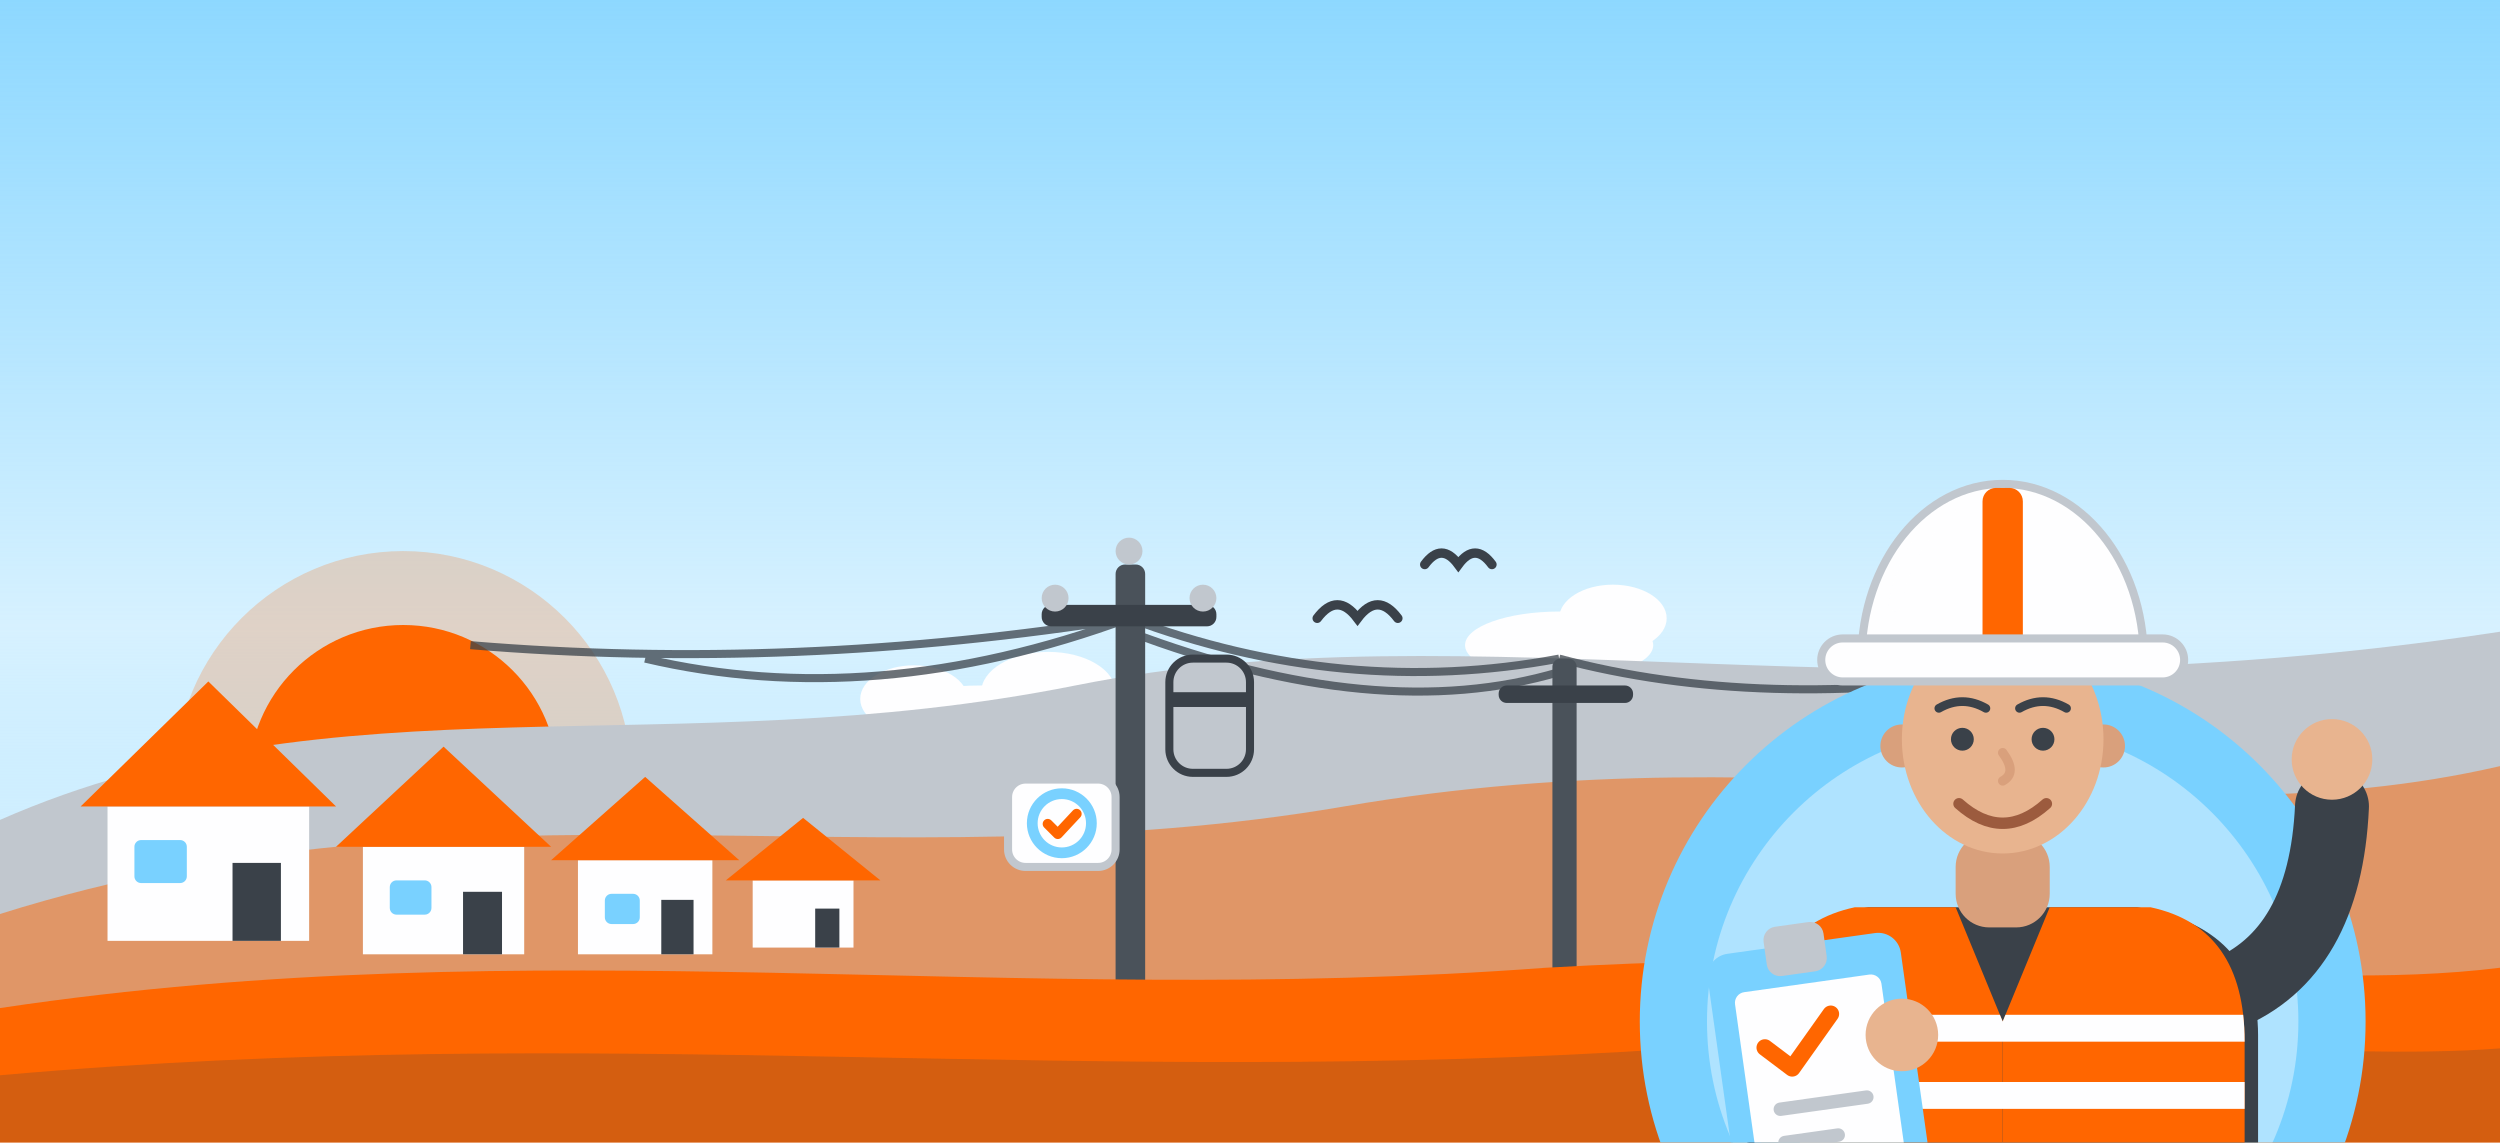
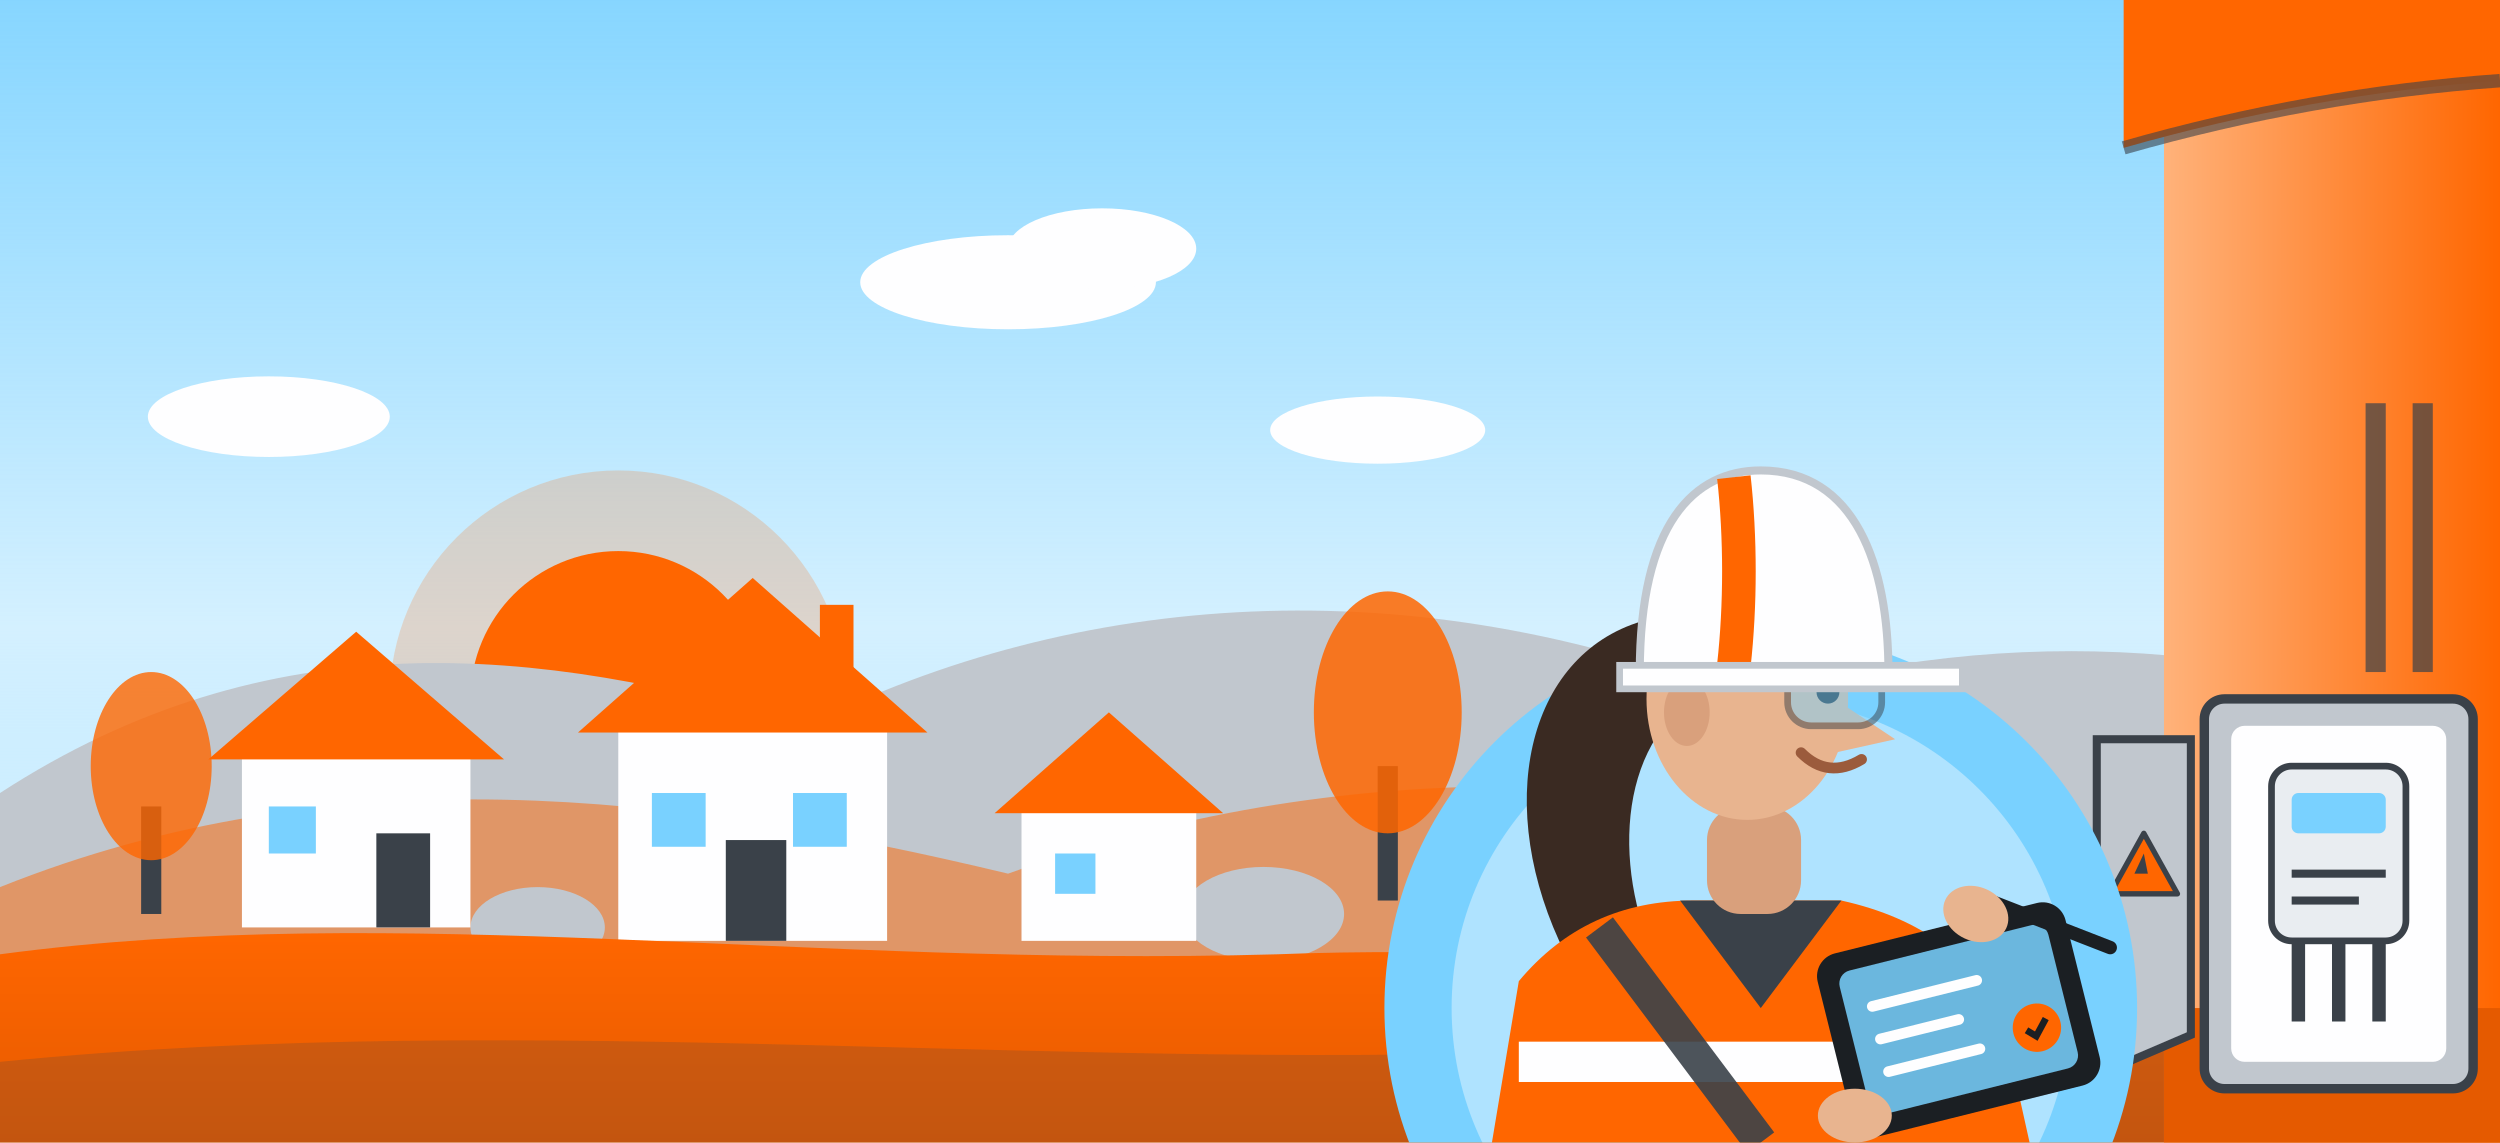
- <svg xmlns="http://www.w3.org/2000/svg" viewBox="0 0 372 170" preserveAspectRatio="xMidYMax slice" class="scene" role="img" aria-label="Supervisor con casco blanco en primer plano, con casas, postes y medidor al fondo">
+ <svg xmlns="http://www.w3.org/2000/svg" viewBox="0 0 372 170" preserveAspectRatio="xMidYMax slice" class="scene" role="img" aria-label="Supervisora con casco blanco y tablet junto a la caja del medidor, con casas y lomas al fondo">
  <defs>
    <linearGradient id="cielo" x1="0" y1="0" x2="0" y2="1">
-       <stop offset="0" stop-color="#79D1FF" stop-opacity=".85" />
-       <stop offset=".55" stop-color="#79D1FF" stop-opacity=".30" />
+       <stop offset="0" stop-color="#79D1FF" stop-opacity=".9" />
+       <stop offset=".55" stop-color="#79D1FF" stop-opacity=".32" />
      <stop offset="1" stop-color="#FEFEFF" />
    </linearGradient>
-     <clipPath id="vestClip">
-       <path d="M296 135 L311 135 L318 152 L318 170 L282 170 L282 155 Q282 138 296 135Z" />
-       <path d="M340 135 L325 135 L318 152 L318 170 L354 170 L354 155 Q354 138 340 135Z" />
-     </clipPath>
+     <linearGradient id="lomaN" x1="0" y1="0" x2="0" y2="1">
+       <stop offset="0" stop-color="#FF6600" />
+       <stop offset="1" stop-color="#E55A00" />
+     </linearGradient>
+     <linearGradient id="pared" x1="0" y1="0" x2="1" y2="0">
+       <stop offset="0" stop-color="#FFB27A" />
+       <stop offset="1" stop-color="#FF6600" />
+     </linearGradient>
  </defs>
  <rect width="372" height="170" fill="url(#cielo)" />
-   <circle cx="60" cy="116" r="34" fill="#FF6600" opacity=".22" />
-   <circle cx="60" cy="116" r="23" fill="#FF6600" />
+   <circle cx="92" cy="104" r="34" fill="#FF6600" opacity=".2" />
+   <circle cx="92" cy="104" r="22" fill="#FF6600" />
  <g fill="#FEFEFF">
-     <ellipse cx="146" cy="108" rx="17" ry="6" />
-     <ellipse cx="156" cy="103" rx="10" ry="6" />
-     <ellipse cx="136" cy="104" rx="8" ry="5" />
-     <ellipse cx="232" cy="96" rx="14" ry="5" />
-     <ellipse cx="240" cy="92" rx="8" ry="5" />
+     <ellipse cx="150" cy="42" rx="22" ry="7" />
+     <ellipse cx="164" cy="37" rx="14" ry="6" />
+     <ellipse cx="40" cy="62" rx="18" ry="6" />
+     <ellipse cx="205" cy="64" rx="16" ry="5" />
  </g>
-   <g fill="none" stroke="#3A4149" stroke-width="1.4" stroke-linecap="round">
-     <path d="M196 92 q3 -4 6 0 q3 -4 6 0" />
-     <path d="M212 84 q2.5 -3.4 5 0 q2.5 -3.4 5 0" />
+   <path d="M0 118 C40 92 80 96 120 108 C160 88 210 84 260 104 C300 92 340 96 372 110 V170 H0Z" fill="#C1C7CE" />
+   <path d="M0 132 C50 112 100 118 150 130 C200 112 250 114 300 128 C330 120 350 122 372 128 V170 H0Z" fill="#FF6600" opacity=".5" />
+   <g>
+     <rect x="205" y="114" width="3" height="20" fill="#3A4149" />
+     <ellipse cx="206.5" cy="106" rx="11" ry="18" fill="#FF6600" opacity=".85" />
+     <rect x="21" y="120" width="3" height="16" fill="#3A4149" />
+     <ellipse cx="22.5" cy="114" rx="9" ry="14" fill="#FF6600" opacity=".8" />
+     <ellipse cx="188" cy="136" rx="12" ry="7" fill="#C1C7CE" />
+     <ellipse cx="80" cy="138" rx="10" ry="6" fill="#C1C7CE" />
  </g>
-   <path d="M0 122 C50 100 100 114 160 102 C220 90 280 108 372 94 L372 170 L0 170Z" fill="#C1C7CE" />
-   <path d="M0 136 C70 114 130 132 200 120 C270 108 320 126 372 114 L372 170 L0 170Z" fill="#FF6600" opacity=".5" />
  <g>
-     <rect x="16" y="120" width="30" height="20" fill="#FEFEFF" />
-     <path d="M12 120 L31.0 101.4 L50 120Z" fill="#FF6600" />
-     <rect x="20" y="125" width="7.8" height="6.4" rx="1" fill="#79D1FF" />
-     <rect x="34.6" y="128.4" width="7.2" height="11.6" fill="#3A4149" />
-     <rect x="54" y="126" width="24" height="16" fill="#FEFEFF" />
-     <path d="M50 126 L66.0 111.1 L82 126Z" fill="#FF6600" />
-     <rect x="58" y="131" width="6.2" height="5.1" rx="1" fill="#79D1FF" />
-     <rect x="68.9" y="132.7" width="5.8" height="9.3" fill="#3A4149" />
-     <rect x="86" y="128" width="20" height="14" fill="#FEFEFF" />
-     <path d="M82 128 L96.0 115.6 L110 128Z" fill="#FF6600" />
-     <rect x="90" y="133" width="5.2" height="4.5" rx="1" fill="#79D1FF" />
-     <rect x="98.4" y="133.9" width="4.8" height="8.1" fill="#3A4149" />
-     <rect x="112" y="131" width="15" height="10" fill="#FEFEFF" />
-     <path d="M108 131 L119.5 121.7 L131 131Z" fill="#FF6600" />
-     <rect x="121.3" y="135.2" width="3.6" height="5.8" fill="#3A4149" />
+     <rect x="36" y="112" width="34" height="26" fill="#FEFEFF" />
+     <path d="M31 113 L53 94 L75 113Z" fill="#FF6600" />
+     <rect x="40" y="120" width="7" height="7" fill="#79D1FF" />
+     <rect x="56" y="124" width="8" height="14" fill="#3A4149" />
+     <rect x="92" y="108" width="40" height="32" fill="#FEFEFF" />
+     <path d="M86 109 L112 86 L138 109Z" fill="#FF6600" />
+     <rect x="97" y="118" width="8" height="8" fill="#79D1FF" />
+     <rect x="118" y="118" width="8" height="8" fill="#79D1FF" />
+     <rect x="108" y="125" width="9" height="15" fill="#3A4149" />
+     <rect x="122" y="90" width="5" height="10" fill="#FF6600" />
+     <rect x="152" y="120" width="26" height="20" fill="#FEFEFF" />
+     <path d="M148 121 L165 106 L182 121Z" fill="#FF6600" />
+     <rect x="157" y="127" width="6" height="6" fill="#79D1FF" />
  </g>
-   <g fill="none" stroke="#3A4149" stroke-width="1.2" opacity=".75">
-     <path d="M168 92 Q130 106 96 98 M168 92 Q118 100 70 96" />
-     <path d="M168 92 Q200 104 232 98 M168 94 Q205 108 232 100" />
-     <path d="M232 98 Q262 106 300 100" />
+   <path d="M0 142 C60 134 120 144 190 142 C240 140 300 148 372 142 V170 H0Z" fill="url(#lomaN)" />
+   <path d="M0 158 C80 150 160 160 240 156 C300 154 340 158 372 156 V170 H0Z" fill="#3A4149" opacity=".2" />
+   <rect x="322" y="0" width="50" height="170" fill="url(#pared)" />
+   <rect x="322" y="150" width="50" height="20" fill="#E55A00" />
+   <path d="M316 0 H372 V12 Q344 14 316 22Z" fill="#FF6600" />
+   <path d="M316 22 Q344 14 372 12" stroke="#3A4149" stroke-width="2" fill="none" opacity=".6" />
+   <g transform="translate(0 42)">
+     <rect x="352" y="18" width="3" height="40" fill="#3A4149" opacity=".7" />
+     <rect x="359" y="18" width="3" height="40" fill="#3A4149" opacity=".7" />
+     <rect x="328" y="62" width="40" height="58" rx="3" fill="#C1C7CE" stroke="#3A4149" stroke-width="1.4" />
+     <rect x="332" y="66" width="32" height="50" rx="2" fill="#FEFEFF" />
+     <rect x="338" y="72" width="20" height="26" rx="3" fill="#E9EDF1" stroke="#3A4149" stroke-width="1" />
+     <rect x="341" y="76" width="14" height="6" rx="1" fill="#79D1FF" />
+     <path d="M341 88h14M341 92h10" stroke="#3A4149" stroke-width="1.2" />
+     <path d="M342 98v12M348 98v12M354 98v12" stroke="#3A4149" stroke-width="2" />
+     <path d="M312 68 L326 68 L326 112 L312 118Z" fill="#C1C7CE" stroke="#3A4149" stroke-width="1.2" />
+     <path d="M319 82 l-5 9 h10Z" fill="#FF6600" stroke="#3A4149" stroke-width=".8" stroke-linejoin="round" />
+     <path d="M319 85 l-1.4 3 h2z" fill="#3A4149" />
  </g>
-   <rect x="166" y="84" width="4.4" height="68" rx="1.4" fill="#4A525A" />
-   <rect x="155" y="90" width="26" height="3.2" rx="1.4" fill="#3A4149" />
-   <circle cx="157" cy="89" r="2" fill="#C1C7CE" />
-   <circle cx="179" cy="89" r="2" fill="#C1C7CE" />
-   <circle cx="168" cy="82" r="2" fill="#C1C7CE" />
-   <rect x="174" y="98" width="12" height="17" rx="3.5" fill="#C1C7CE" stroke="#3A4149" stroke-width="1.2" />
-   <rect x="174" y="103" width="12" height="2.2" fill="#3A4149" />
-   <rect x="150" y="116" width="16" height="13" rx="2.6" fill="#FEFEFF" stroke="#C1C7CE" stroke-width="1.2" />
-   <circle cx="158" cy="122.5" r="4.4" fill="#FEFEFF" stroke="#79D1FF" stroke-width="1.6" />
-   <path d="M155.9 122.6l1.5 1.5 2.8 -3" fill="none" stroke="#FF6600" stroke-width="1.5" stroke-linecap="round" stroke-linejoin="round" />
-   <rect x="231" y="98" width="3.6" height="54" rx="1.2" fill="#4A525A" />
-   <rect x="223" y="102" width="20" height="2.6" rx="1.2" fill="#3A4149" />
-   <path d="M0 150 C80 138 150 150 230 144 C300 140 340 148 372 144 L372 170 L0 170Z" fill="#FF6600" />
-   <path d="M0 160 C90 152 160 162 250 156 C310 153 346 158 372 156 L372 170 L0 170Z" fill="#3A4149" opacity=".22" />
-   <circle cx="298" cy="152" r="54" fill="#79D1FF" />
-   <circle cx="298" cy="152" r="44" fill="#FEFEFF" opacity=".4" />
-   <g transform="translate(-20 0)">
-     <path d="M351 148 Q366 142 367 120" fill="none" stroke="#3A4149" stroke-width="11" stroke-linecap="round" />
-     <circle cx="367" cy="113" r="6" fill="#E8B48F" />
-     <path d="M280 170 L280 154 Q280 138 298 135 L338 135 Q356 138 356 154 L356 170 Z" fill="#3A4149" />
-     <rect x="311" y="124" width="14" height="14" rx="5" fill="#D9A07C" />
-     <path d="M296 135 L311 135 L318 152 L318 170 L282 170 L282 155 Q282 138 296 135Z" fill="#FF6600" />
-     <path d="M340 135 L325 135 L318 152 L318 170 L354 170 L354 155 Q354 138 340 135Z" fill="#FF6600" />
-     <g clip-path="url(#vestClip)">
-       <rect x="280" y="151" width="76" height="4" fill="#FEFEFF" />
-       <rect x="280" y="161" width="76" height="4" fill="#FEFEFF" />
+   <circle cx="262" cy="150" r="56" fill="#79D1FF" />
+   <circle cx="262" cy="150" r="46" fill="#FEFEFF" opacity=".4" />
+   <g>
+     <path d="M246 92 C228 96 222 118 232 140 C236 148 244 150 248 146 C240 132 240 112 252 104Z" fill="#3A2A22" />
+     <path d="M222 170 L226 146 Q236 134 252 134 L274 134 Q292 138 298 152 L302 170Z" fill="#FF6600" />
+     <path d="M226 158 H298" stroke="#FEFEFF" stroke-width="6" />
+     <path d="M250 134 L262 150 L274 134Z" fill="#3A4149" />
+     <path d="M238 138 L262 170" stroke="#3A4149" stroke-width="5" opacity=".9" />
+     <rect x="254" y="120" width="14" height="16" rx="5" fill="#D9A07C" />
+     <ellipse cx="260" cy="104" rx="15" ry="18" fill="#E8B48F" />
+     <path d="M273 104 L282 110 L273 112Z" fill="#E8B48F" />
+     <ellipse cx="251" cy="106" rx="3.4" ry="5" fill="#D9A07C" />
+     <path d="M268 112 q4 4 9 1" stroke="#9B5B3C" stroke-width="1.6" fill="none" stroke-linecap="round" />
+     <circle cx="272" cy="103" r="1.7" fill="#1B1F23" />
+     <path d="M268 98 l8 -1.5" stroke="#3A2A22" stroke-width="1.6" stroke-linecap="round" />
+     <rect x="266" y="99" width="14" height="9" rx="3.5" fill="#79D1FF" opacity=".5" stroke="#3A4149" stroke-width="1" />
+     <path d="M244 100 C244 78 252 70 262 70 C276 70 281 84 281 100Z" fill="#FEFEFF" stroke="#C1C7CE" stroke-width="1.2" />
+     <path d="M258 71 C259 80 259 90 258 99" stroke="#FF6600" stroke-width="5" fill="none" />
+     <path d="M241 99 H292 V102.5 H241Z" fill="#FEFEFF" stroke="#C1C7CE" stroke-width="1" />
+     <g transform="rotate(-14 290 150)">
+       <rect x="272" y="138" width="38" height="28" rx="3.5" fill="#1B1F23" />
+       <rect x="275" y="141" width="32" height="22" rx="2" fill="#79D1FF" opacity=".85" />
+       <path d="M279 147h16M279 152h12M279 157h14" stroke="#FEFEFF" stroke-width="1.6" stroke-linecap="round" />
+       <circle cx="302" cy="156" r="3.6" fill="#FF6600" />
+       <path d="M300.4 156l1.2 1.2 2-2.2" stroke="#1B1F23" stroke-width="1" fill="none" />
    </g>
-     <circle cx="303" cy="111" r="3.2" fill="#D9A07C" />
-     <circle cx="333" cy="111" r="3.2" fill="#D9A07C" />
-     <ellipse cx="318" cy="110" rx="15" ry="17" fill="#E8B48F" />
-     <circle cx="312" cy="110" r="1.7" fill="#3A4149" />
-     <circle cx="324" cy="110" r="1.7" fill="#3A4149" />
-     <path d="M308.5 105.4 q3.5 -2 7 0 M320.5 105.4 q3.5 -2 7 0" fill="none" stroke="#3A4149" stroke-width="1.3" stroke-linecap="round" />
-     <path d="M318 112 q2.2 3 0 4.2" fill="none" stroke="#D9A07C" stroke-width="1.4" stroke-linecap="round" />
-     <path d="M311.5 119.6 Q318 125.4 324.5 119.6" fill="none" stroke="#9C5B3E" stroke-width="1.7" stroke-linecap="round" />
-     <path d="M297 98 a21 26 0 0 1 42 0 Z" fill="#FEFEFF" stroke="#C1C7CE" stroke-width="1.2" />
-     <rect x="315" y="72.6" width="6" height="24.6" rx="2" fill="#FF6600" />
-     <path d="M302 90 a17 21 0 0 1 8 -14" fill="none" stroke="#FEFEFF" stroke-width="2" stroke-linecap="round" opacity=".9" />
-     <rect x="291" y="95" width="54" height="6.4" rx="3.2" fill="#FEFEFF" stroke="#C1C7CE" stroke-width="1.2" />
-     <path d="M286 150 L284 166" fill="none" stroke="#3A4149" stroke-width="11" stroke-linecap="round" />
-     <g transform="rotate(-8 292 158)">
-       <rect x="276" y="140" width="29" height="36" rx="3.4" fill="#79D1FF" />
-       <rect x="279.5" y="146" width="22" height="27" rx="1.6" fill="#FEFEFF" />
-       <rect x="285" y="137" width="9" height="7.4" rx="2" fill="#C1C7CE" />
-       <path d="M283 154.6 l3.6 3.6 6.8 -7.2" fill="none" stroke="#FF6600" stroke-width="2.5" stroke-linecap="round" stroke-linejoin="round" />
-       <rect x="283" y="163" width="15" height="2" rx="1" fill="#C1C7CE" />
-       <rect x="283" y="168" width="10" height="2" rx="1" fill="#C1C7CE" />
-     </g>
-     <circle cx="303" cy="154" r="5.4" fill="#E8B48F" />
+     <path d="M296 134 L314 141" stroke="#1B1F23" stroke-width="2" stroke-linecap="round" />
+     <ellipse cx="294" cy="136" rx="5" ry="4" fill="#E8B48F" transform="rotate(25 294 136)" />
+     <ellipse cx="276" cy="166" rx="5.5" ry="4" fill="#E8B48F" />
  </g>
</svg>
